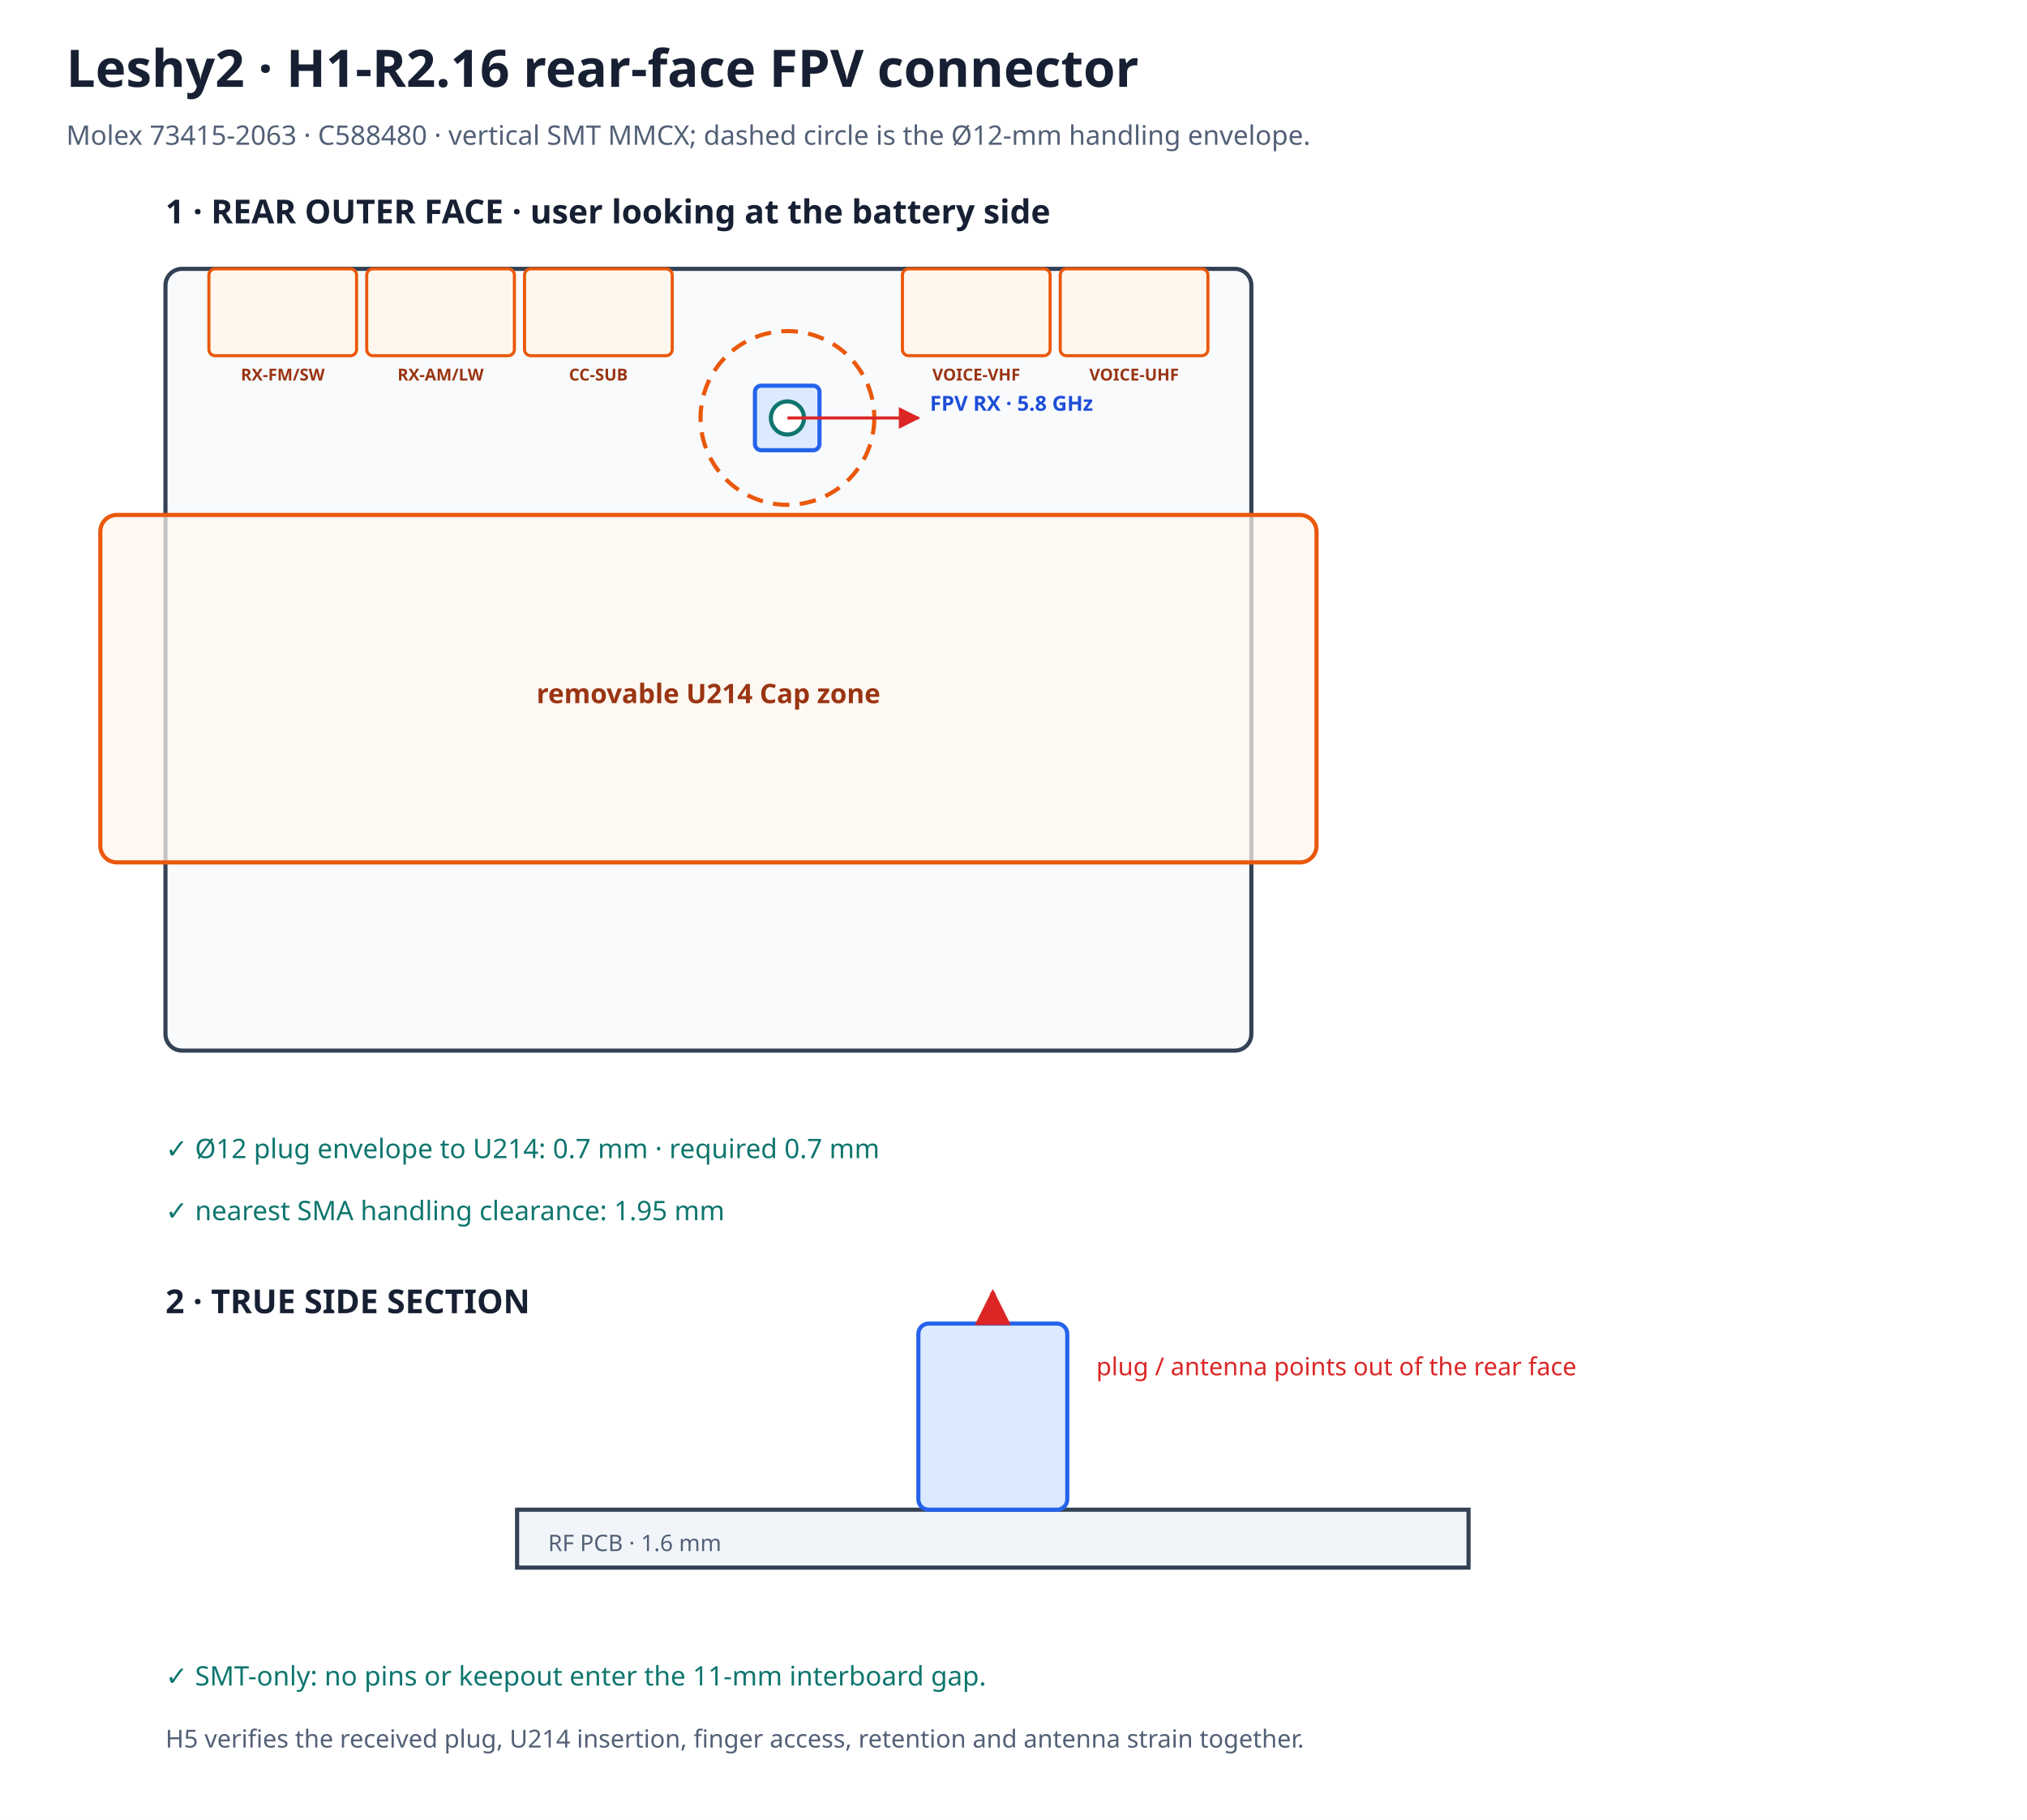
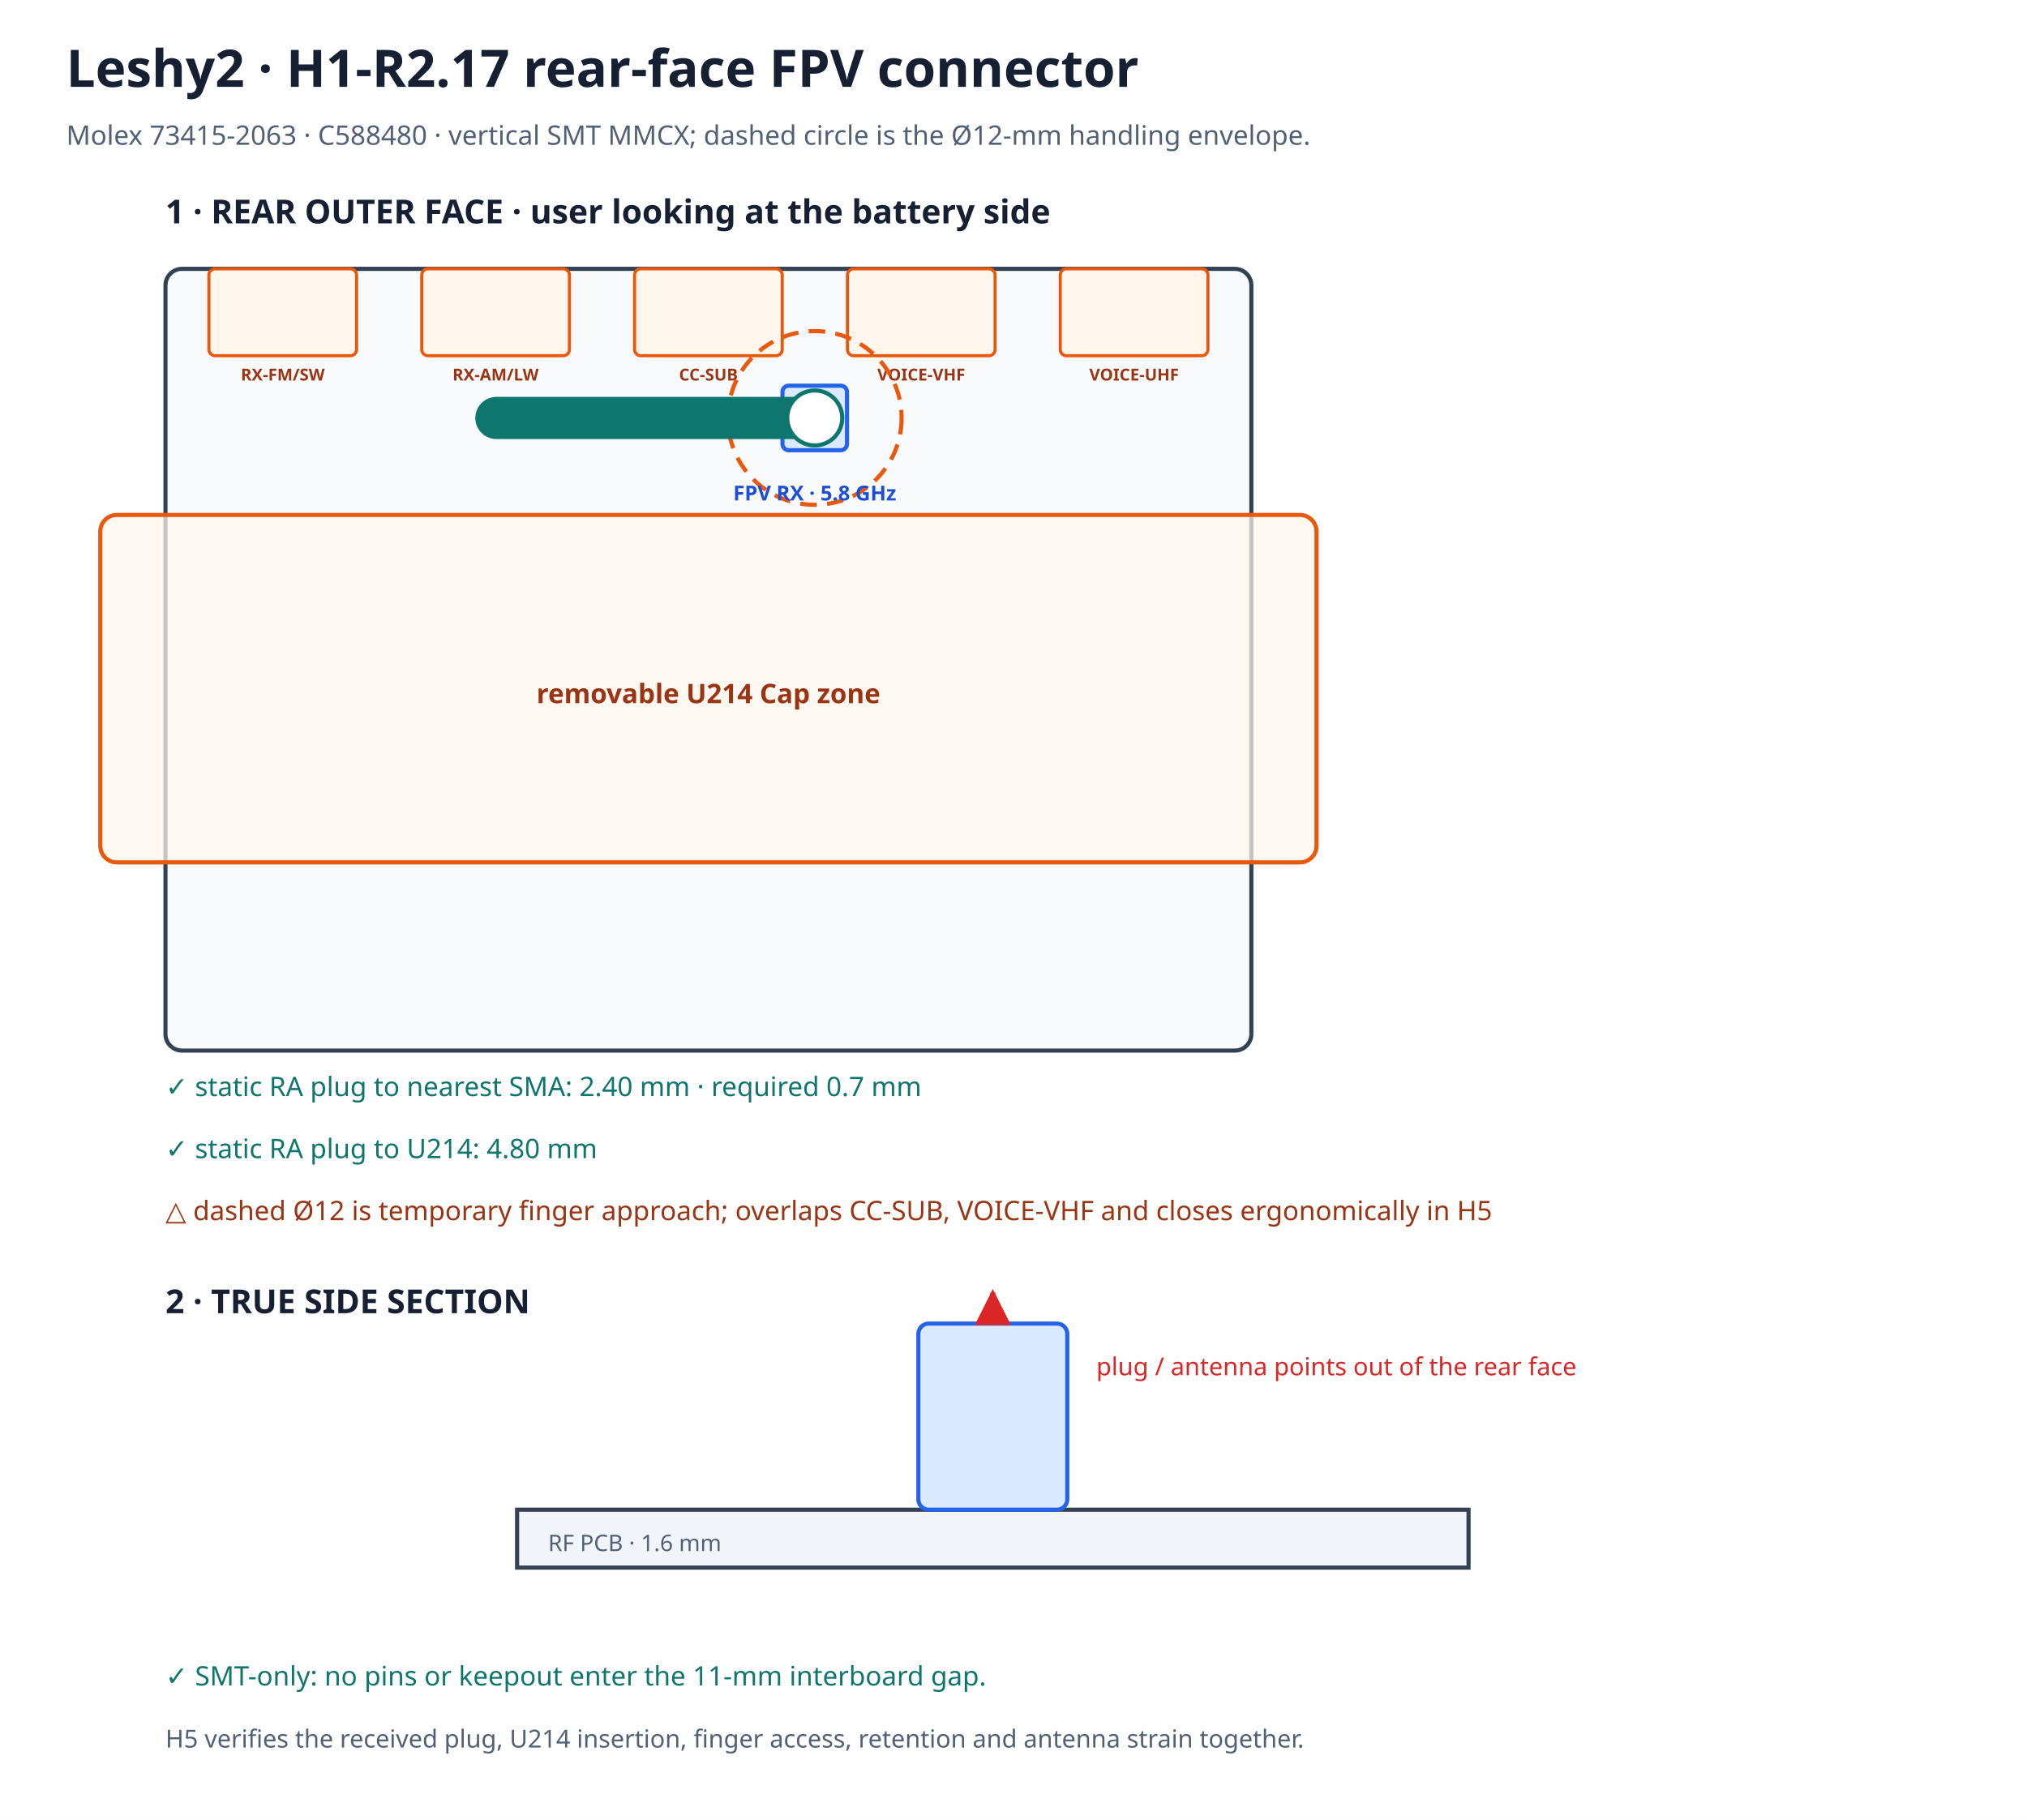
<svg xmlns="http://www.w3.org/2000/svg" width="980" height="880" viewBox="0 0 980 880">
  <rect width="980" height="880" fill="#ffffff" />
  <defs>
    <marker id="redArrow" viewBox="0 0 10 10" refX="9" refY="5" markerWidth="7" markerHeight="7" orient="auto-start-reverse">
      <path d="M0 0 L10 5 L0 10z" fill="#dc2626" />
    </marker>
  </defs>
-   <text x="32" y="42" font-family="sans-serif" font-size="25" font-weight="700" fill="#172033">Leshy2 · H1-R2.16 rear-face FPV connector</text>
+   <text x="32" y="42" font-family="sans-serif" font-size="25" font-weight="700" fill="#172033">Leshy2 · H1-R2.17 rear-face FPV connector</text>
  <text x="32" y="70" font-family="sans-serif" font-size="13" fill="#526076">Molex 73415-2063 · C588480 · vertical SMT MMCX; dashed circle is the Ø12-mm handling envelope.</text>
  <text x="80" y="108" font-family="sans-serif" font-size="16" font-weight="700" fill="#172033">1 · REAR OUTER FACE · user looking at the battery side</text>
  <rect x="80.0" y="130.0" width="525.0" height="378.0" rx="8" fill="#f8fafc" stroke="#334155" stroke-width="2" />
  <rect x="101.0" y="130.0" width="71.4" height="42.0" rx="3" fill="#fff7ed" stroke="#ea580c" stroke-width="1.5" data-path="RX-FM/SW" />
  <text x="136.7" y="184.0" text-anchor="middle" font-family="sans-serif" font-size="8" font-weight="700" fill="#9a3412">RX-FM/SW</text>
-   <rect x="177.3" y="130.0" width="71.4" height="42.0" rx="3" fill="#fff7ed" stroke="#ea580c" stroke-width="1.5" data-path="RX-AM/LW" />
-   <text x="213.0" y="184.0" text-anchor="middle" font-family="sans-serif" font-size="8" font-weight="700" fill="#9a3412">RX-AM/LW</text>
-   <rect x="253.6" y="130.0" width="71.4" height="42.0" rx="3" fill="#fff7ed" stroke="#ea580c" stroke-width="1.5" data-path="CC-SUB" />
-   <text x="289.3" y="184.0" text-anchor="middle" font-family="sans-serif" font-size="8" font-weight="700" fill="#9a3412">CC-SUB</text>
-   <rect x="436.3" y="130.0" width="71.4" height="42.0" rx="3" fill="#fff7ed" stroke="#ea580c" stroke-width="1.5" data-path="VOICE-VHF" />
-   <text x="472.0" y="184.0" text-anchor="middle" font-family="sans-serif" font-size="8" font-weight="700" fill="#9a3412">VOICE-VHF</text>
+   <rect x="203.9" y="130.0" width="71.4" height="42.0" rx="3" fill="#fff7ed" stroke="#ea580c" stroke-width="1.5" data-path="RX-AM/LW" />
+   <text x="239.6" y="184.0" text-anchor="middle" font-family="sans-serif" font-size="8" font-weight="700" fill="#9a3412">RX-AM/LW</text>
+   <rect x="306.8" y="130.0" width="71.4" height="42.0" rx="3" fill="#fff7ed" stroke="#ea580c" stroke-width="1.5" data-path="CC-SUB" />
+   <text x="342.5" y="184.0" text-anchor="middle" font-family="sans-serif" font-size="8" font-weight="700" fill="#9a3412">CC-SUB</text>
+   <rect x="409.7" y="130.0" width="71.4" height="42.0" rx="3" fill="#fff7ed" stroke="#ea580c" stroke-width="1.5" data-path="VOICE-VHF" />
+   <text x="445.4" y="184.0" text-anchor="middle" font-family="sans-serif" font-size="8" font-weight="700" fill="#9a3412">VOICE-VHF</text>
  <rect x="512.6" y="130.0" width="71.4" height="42.0" rx="3" fill="#fff7ed" stroke="#ea580c" stroke-width="1.5" data-path="VOICE-UHF" />
  <text x="548.3" y="184.0" text-anchor="middle" font-family="sans-serif" font-size="8" font-weight="700" fill="#9a3412">VOICE-UHF</text>
-   <circle cx="380.7" cy="202.1" r="42.0" fill="none" stroke="#ea580c" stroke-width="2" stroke-dasharray="8 5" />
-   <rect x="365.0" y="186.5" width="31.2" height="31.2" rx="3" fill="#dbeafe" stroke="#2563eb" stroke-width="2" />
-   <circle cx="380.7" cy="202.1" r="8" fill="#ffffff" stroke="#0f766e" stroke-width="2" />
-   <path d="M380.7 202.1 H444.0" stroke="#dc2626" stroke-width="1.5" marker-end="url(#redArrow)" />
-   <text x="449.6" y="198.6" text-anchor="start" font-family="sans-serif" font-size="10" font-weight="700" fill="#1d4ed8">FPV RX · 5.8 GHz</text>
+   <circle cx="393.9" cy="202.1" r="42.0" fill="none" stroke="#ea580c" stroke-width="2" stroke-dasharray="8 5" />
+   <rect x="378.3" y="186.5" width="31.2" height="31.2" rx="3" fill="#dbeafe" stroke="#2563eb" stroke-width="2" />
+   <path d="M393.9 202.1 H240.0" stroke="#0f766e" stroke-width="20.4" stroke-linecap="round" data-part="controlled-right-angle-plug-envelope" />
+   <circle cx="393.9" cy="202.1" r="13.3" fill="#ffffff" stroke="#0f766e" stroke-width="2" />
+   <text x="393.9" y="242.0" text-anchor="middle" font-family="sans-serif" font-size="10" font-weight="700" fill="#1d4ed8">FPV RX · 5.8 GHz</text>
  <rect x="48.5" y="249.0" width="588.0" height="168.0" rx="8" fill="#fff7ed" fill-opacity="0.72" stroke="#ea580c" stroke-width="2" data-accessory="U214" />
  <text x="342.5" y="340.0" text-anchor="middle" font-family="sans-serif" font-size="13" font-weight="700" fill="#9a3412">removable U214 Cap zone</text>
-   <text x="80" y="560" font-family="sans-serif" font-size="13" fill="#0f766e">✓ Ø12 plug envelope to U214: 0.7 mm · required 0.7 mm</text>
-   <text x="80" y="590" font-family="sans-serif" font-size="13" fill="#0f766e">✓ nearest SMA handling clearance: 1.95 mm</text>
+   <text x="80" y="530" font-family="sans-serif" font-size="13" fill="#0f766e">✓ static RA plug to nearest SMA: 2.40 mm · required 0.7 mm</text>
+   <text x="80" y="560" font-family="sans-serif" font-size="13" fill="#0f766e">✓ static RA plug to U214: 4.80 mm</text>
+   <text x="80" y="590" font-family="sans-serif" font-size="13" fill="#9a3412">△ dashed Ø12 is temporary finger approach; overlaps CC-SUB, VOICE-VHF and closes ergonomically in H5</text>
  <text x="80" y="635" font-family="sans-serif" font-size="16" font-weight="700" fill="#172033">2 · TRUE SIDE SECTION</text>
  <rect x="250" y="730" width="460" height="28" fill="#f1f5f9" stroke="#334155" stroke-width="2" />
  <text x="265" y="750" font-family="sans-serif" font-size="11" fill="#526076">RF PCB · 1.6 mm</text>
  <rect x="444" y="640.0" width="72" height="90.0" rx="5" fill="#dbeafe" stroke="#2563eb" stroke-width="2" />
  <line x1="480" y1="640.0" x2="480" y2="625" stroke="#dc2626" stroke-width="2.5" marker-end="url(#redArrow)" />
  <text x="530" y="665" font-family="sans-serif" font-size="12" fill="#dc2626">plug / antenna points out of the rear face</text>
  <text x="80" y="815" font-family="sans-serif" font-size="13" fill="#0f766e">✓ SMT-only: no pins or keepout enter the 11-mm interboard gap.</text>
  <text x="80" y="845" font-family="sans-serif" font-size="12" fill="#526076">H5 verifies the received plug, U214 insertion, finger access, retention and antenna strain together.</text>
</svg>
